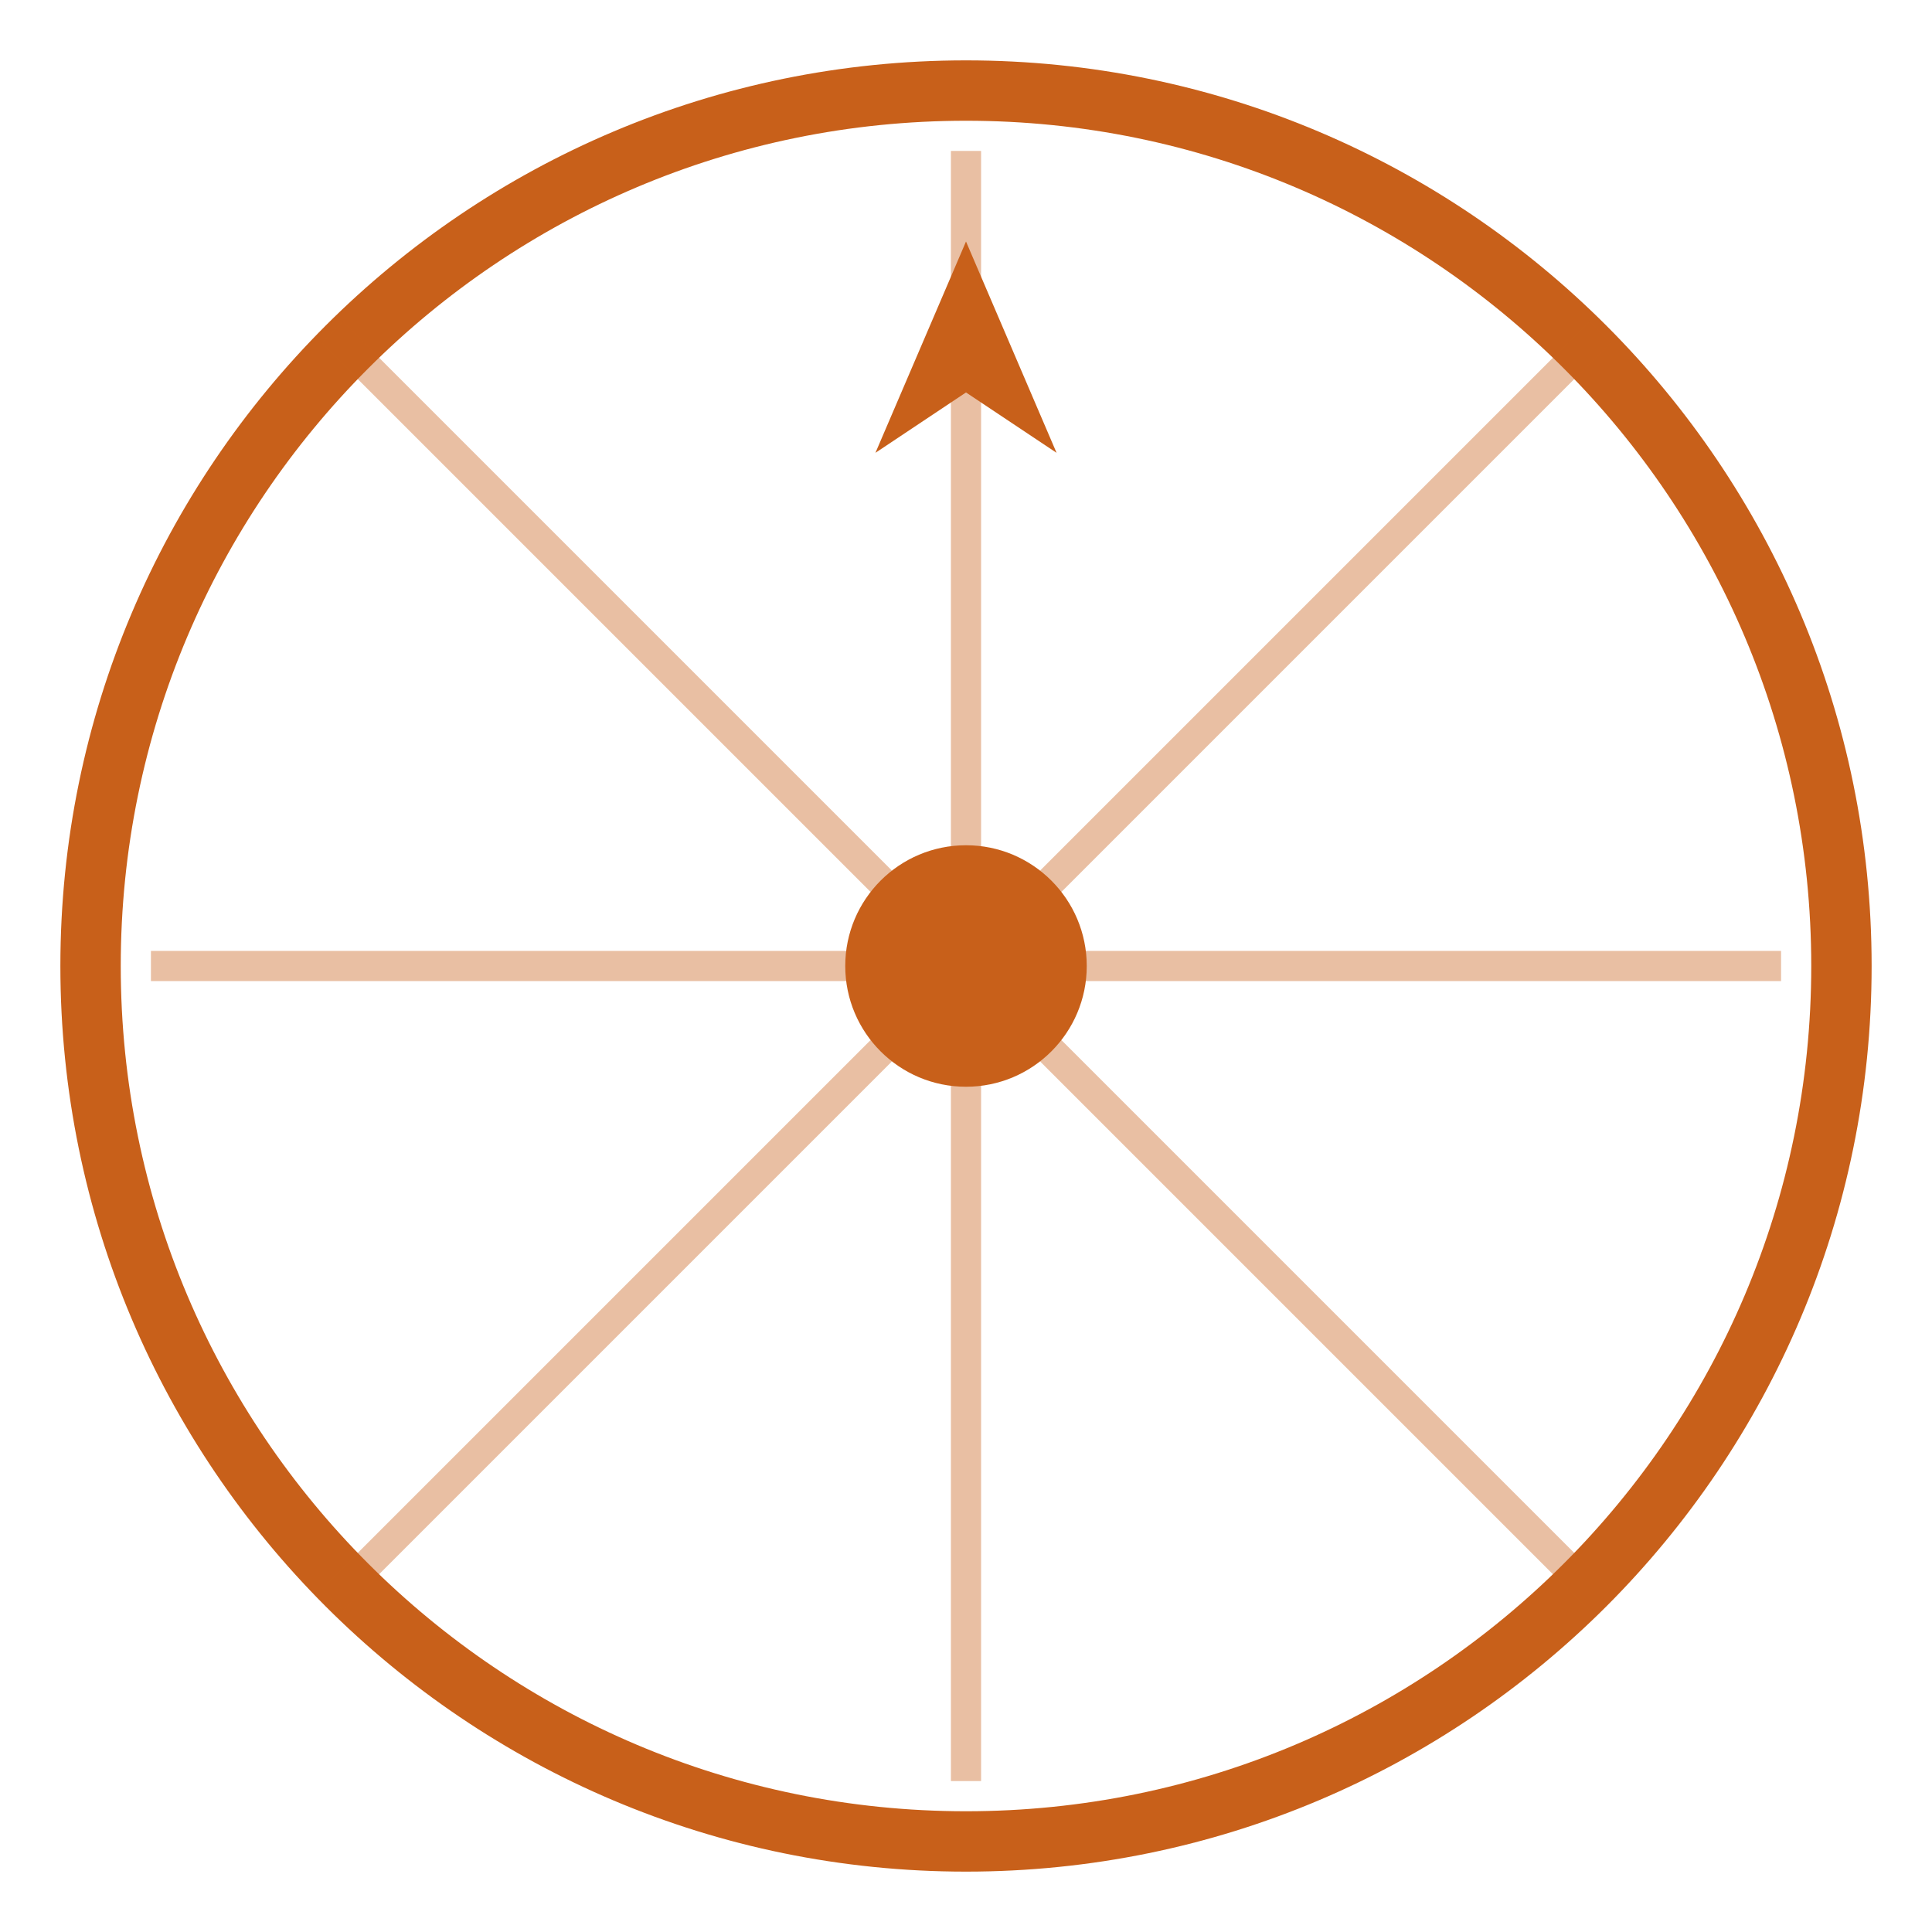
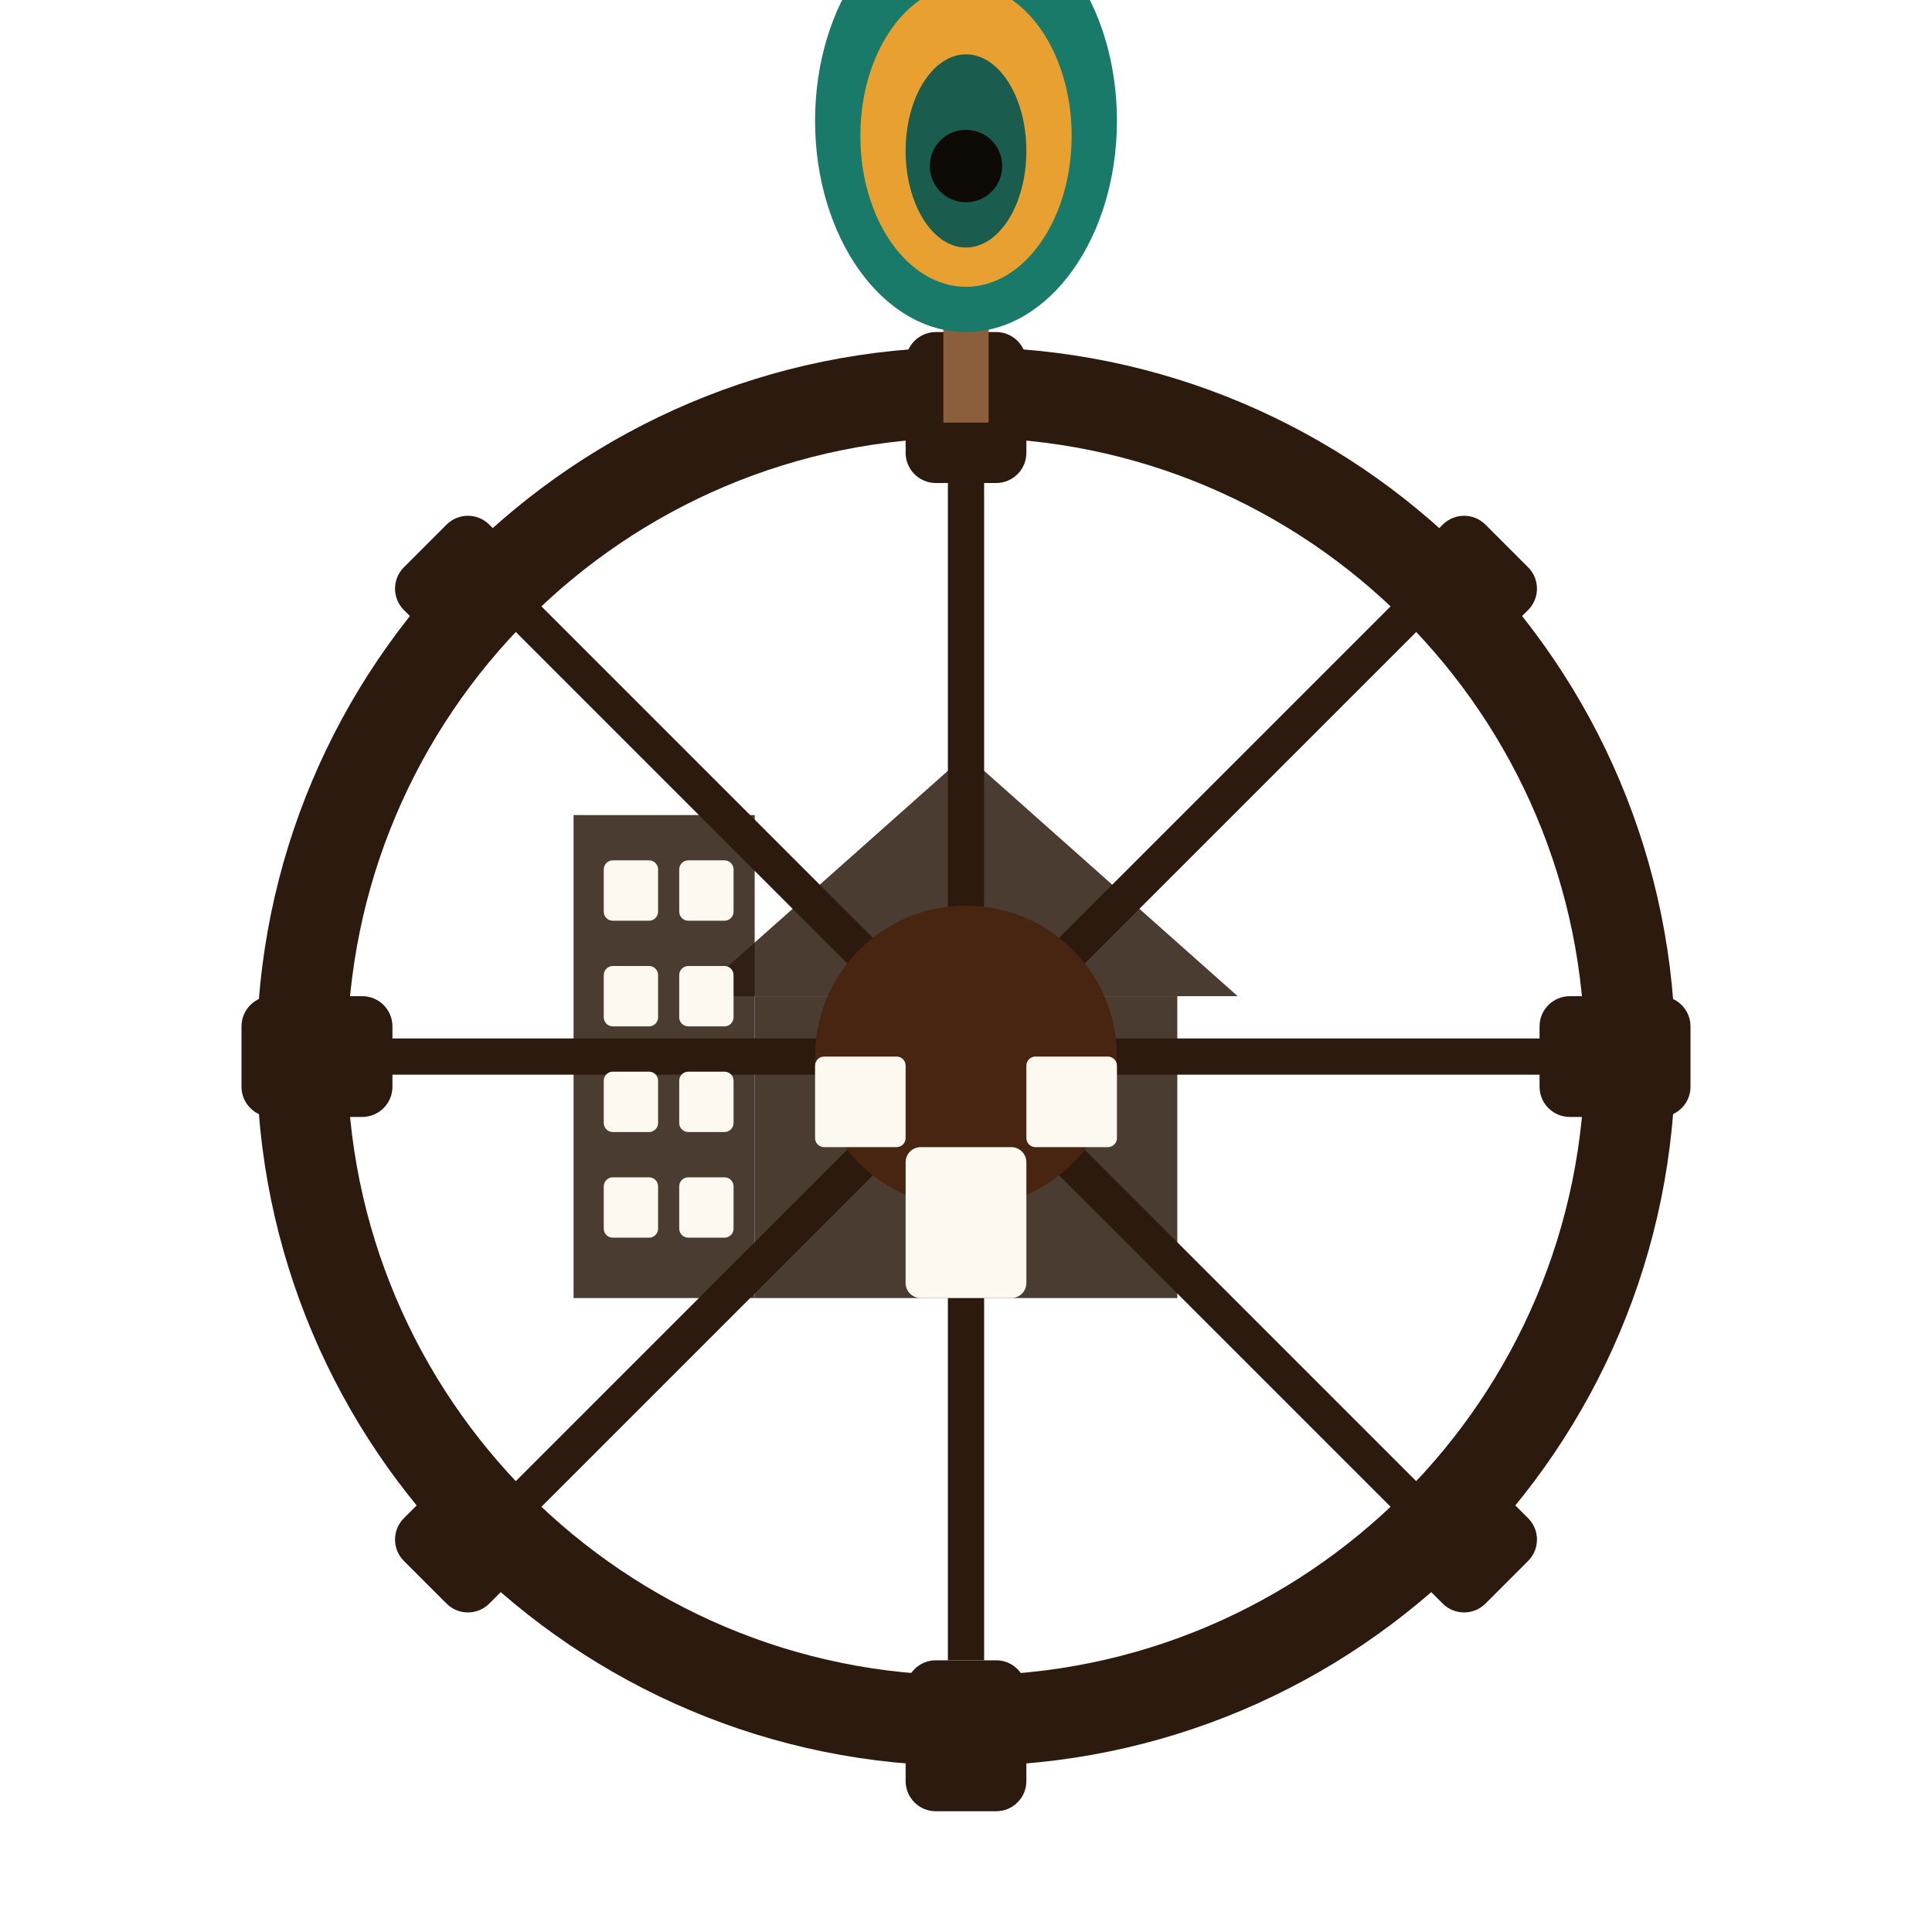
- <svg xmlns="http://www.w3.org/2000/svg" width="32" height="32" viewBox="0 0 64 64" fill="none">
-   <circle cx="32" cy="32" r="29" stroke="#C8601A" stroke-width="2" />
-   <line x1="32" y1="5" x2="32" y2="59" stroke="#C8601A" stroke-width="1" opacity="0.4" />
-   <line x1="5" y1="32" x2="59" y2="32" stroke="#C8601A" stroke-width="1" opacity="0.4" />
-   <line x1="11" y1="11" x2="53" y2="53" stroke="#C8601A" stroke-width="1" opacity="0.4" />
-   <line x1="53" y1="11" x2="11" y2="53" stroke="#C8601A" stroke-width="1" opacity="0.4" />
-   <circle cx="32" cy="32" r="4" fill="#C8601A" />
-   <path d="M32 8 L29 15 L32 13 L35 15 Z" fill="#C8601A" />
+ <svg xmlns="http://www.w3.org/2000/svg" viewBox="0 0 64 64" width="64" height="64">
+   <circle cx="32" cy="35" r="22" fill="none" stroke="#2C1A0E" stroke-width="3" />
+   <g fill="#2C1A0E">
+     <rect x="30" y="11" width="4" height="5" rx="1" />
+     <rect x="30" y="55" width="4" height="5" rx="1" />
+     <rect x="8" y="33" width="5" height="4" rx="1" />
+     <rect x="51" y="33" width="5" height="4" rx="1" />
+     <rect x="13.5" y="17.5" width="4" height="4" rx="1" transform="rotate(45 15.5 19.5)" />
+     <rect x="46.5" y="17.5" width="4" height="4" rx="1" transform="rotate(45 48.5 19.5)" />
+     <rect x="13.5" y="49" width="4" height="4" rx="1" transform="rotate(45 15.5 51)" />
+     <rect x="46.5" y="49" width="4" height="4" rx="1" transform="rotate(45 48.5 51)" />
+   </g>
+   <g stroke="#2C1A0E" stroke-width="1.2">
+     <line x1="32" y1="35" x2="32" y2="15" />
+     <line x1="32" y1="35" x2="32" y2="55" />
+     <line x1="32" y1="35" x2="12" y2="35" />
+     <line x1="32" y1="35" x2="52" y2="35" />
+     <line x1="32" y1="35" x2="16.5" y2="19.5" />
+     <line x1="32" y1="35" x2="47.5" y2="19.5" />
+     <line x1="32" y1="35" x2="16.5" y2="50.5" />
+     <line x1="32" y1="35" x2="47.5" y2="50.5" />
+   </g>
+   <circle cx="32" cy="35" r="5" fill="#E8651A" />
+   <polygon points="32,25 23,33 41,33" fill="#2C1A0E" opacity="0.85" />
+   <rect x="25" y="33" width="14" height="10" fill="#2C1A0E" opacity="0.85" />
+   <rect x="27" y="35" width="3" height="3" fill="#FDF8F0" rx="0.3" />
+   <rect x="34" y="35" width="3" height="3" fill="#FDF8F0" rx="0.3" />
+   <rect x="30" y="38" width="4" height="5" fill="#FDF8F0" rx="0.5" />
+   <rect x="19" y="27" width="6" height="16" fill="#2C1A0E" opacity="0.85" />
+   <rect x="20" y="28.5" width="1.8" height="2" fill="#FDF8F0" rx="0.3" />
+   <rect x="22.5" y="28.5" width="1.8" height="2" fill="#FDF8F0" rx="0.3" />
+   <rect x="20" y="32" width="1.8" height="2" fill="#FDF8F0" rx="0.3" />
+   <rect x="22.5" y="32" width="1.8" height="2" fill="#FDF8F0" rx="0.3" />
+   <rect x="20" y="35.5" width="1.8" height="2" fill="#FDF8F0" rx="0.3" />
+   <rect x="22.5" y="35.5" width="1.8" height="2" fill="#FDF8F0" rx="0.3" />
+   <rect x="20" y="39" width="1.8" height="2" fill="#FDF8F0" rx="0.3" />
+   <rect x="22.5" y="39" width="1.8" height="2" fill="#FDF8F0" rx="0.3" />
+   <line x1="32" y1="14" x2="32" y2="3" stroke="#8B5E3C" stroke-width="1.5" />
+   <ellipse cx="32" cy="4" rx="5" ry="7" fill="#1A7A6A" />
+   <ellipse cx="32" cy="4.5" rx="3.5" ry="5" fill="#E8A030" />
+   <ellipse cx="32" cy="5" rx="2" ry="3.2" fill="#1A5C4E" />
+   <circle cx="32" cy="5.5" r="1.2" fill="#0E0A06" />
</svg>
